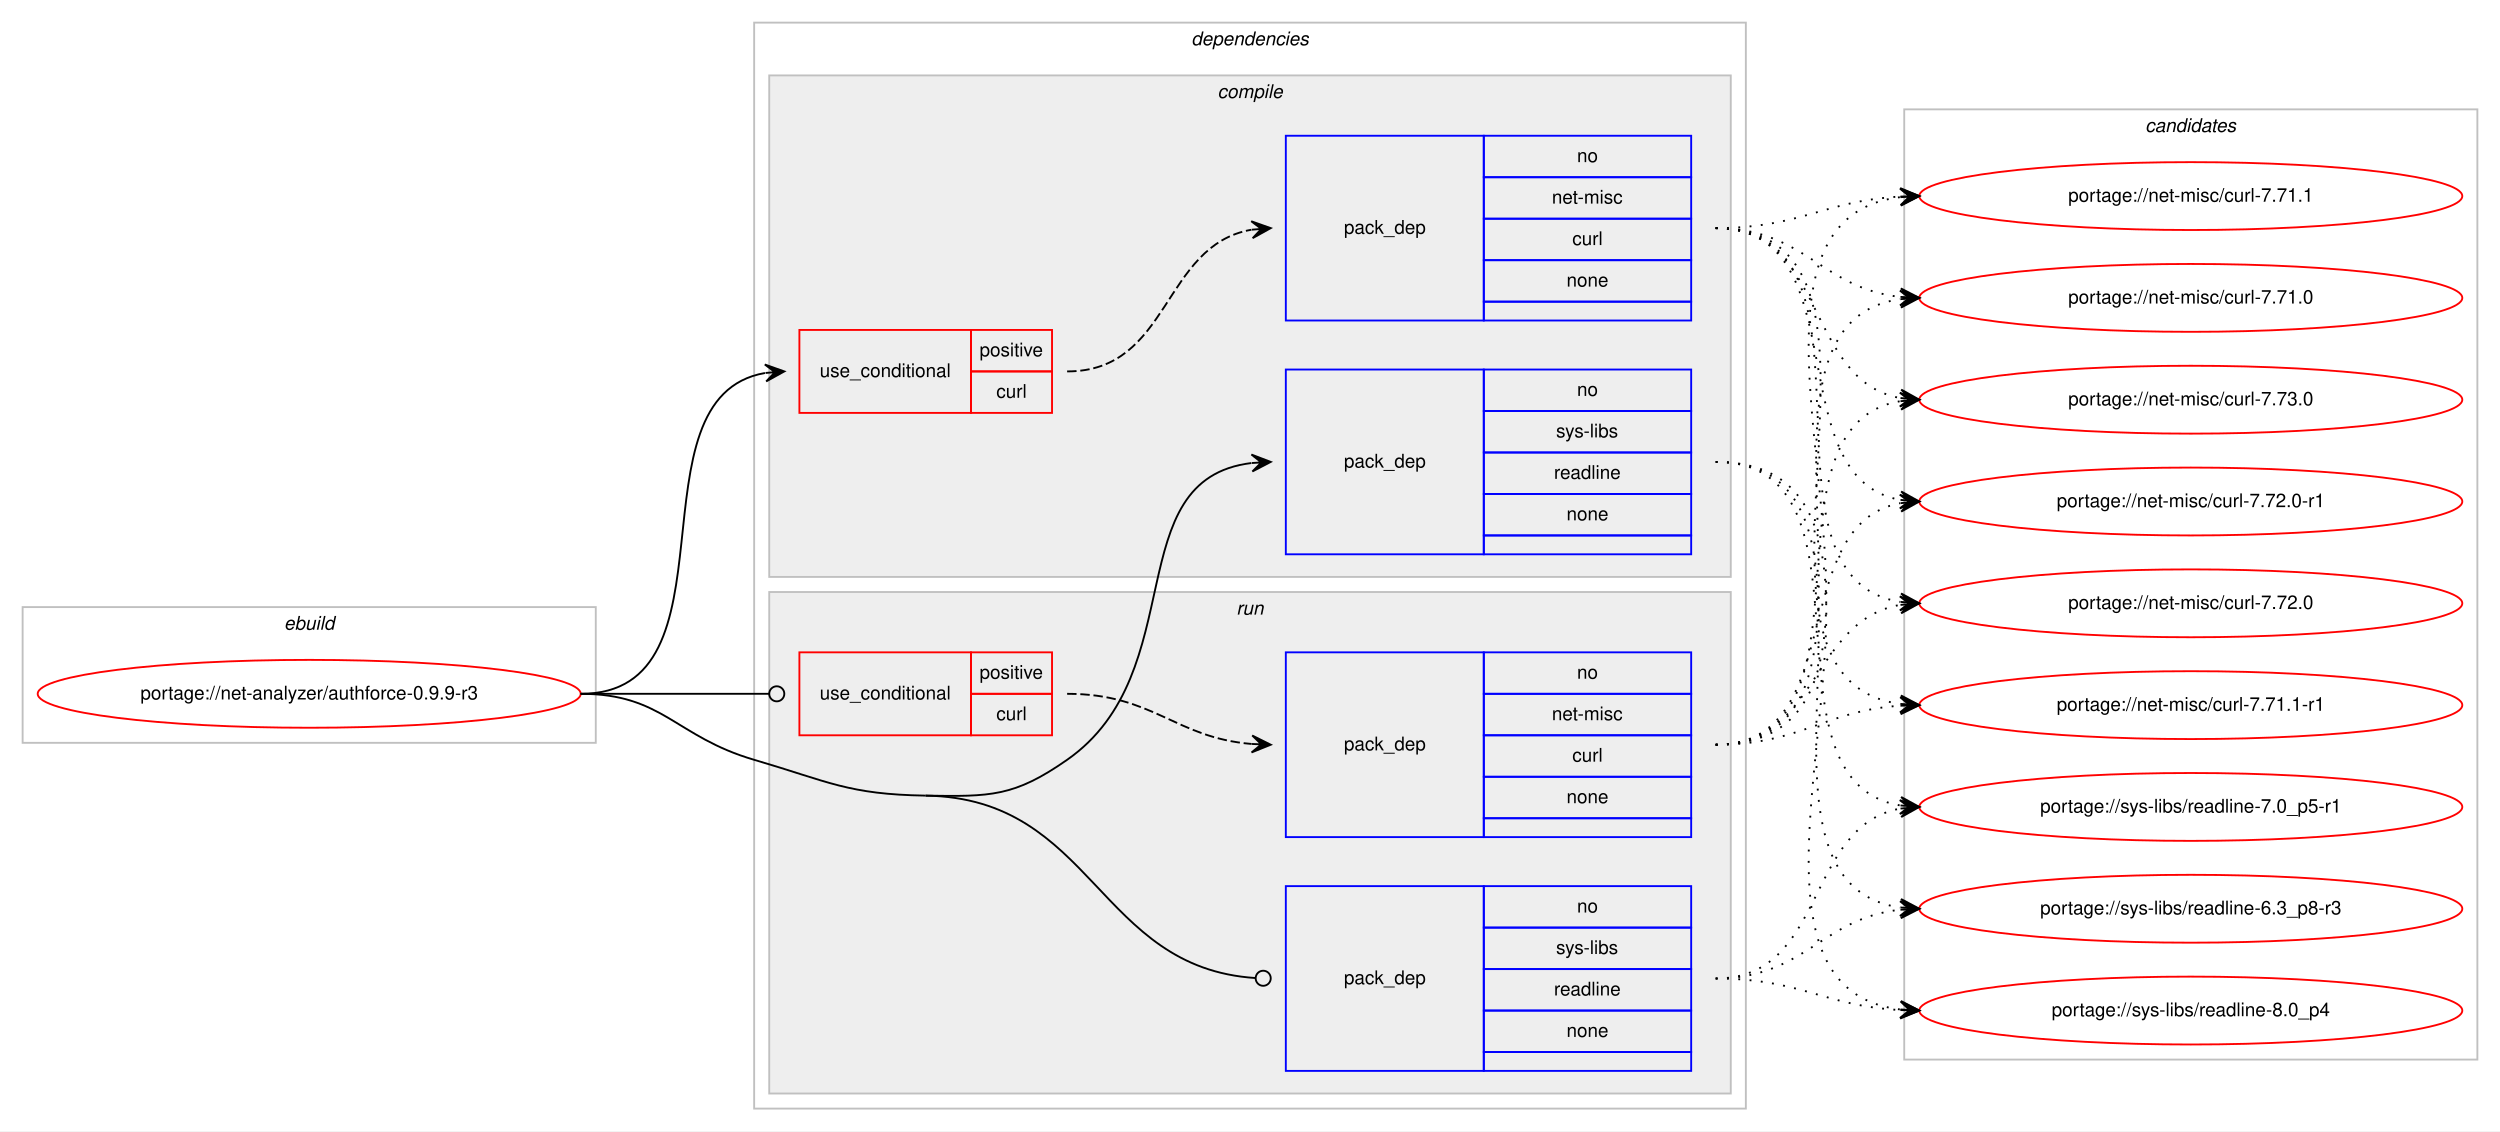
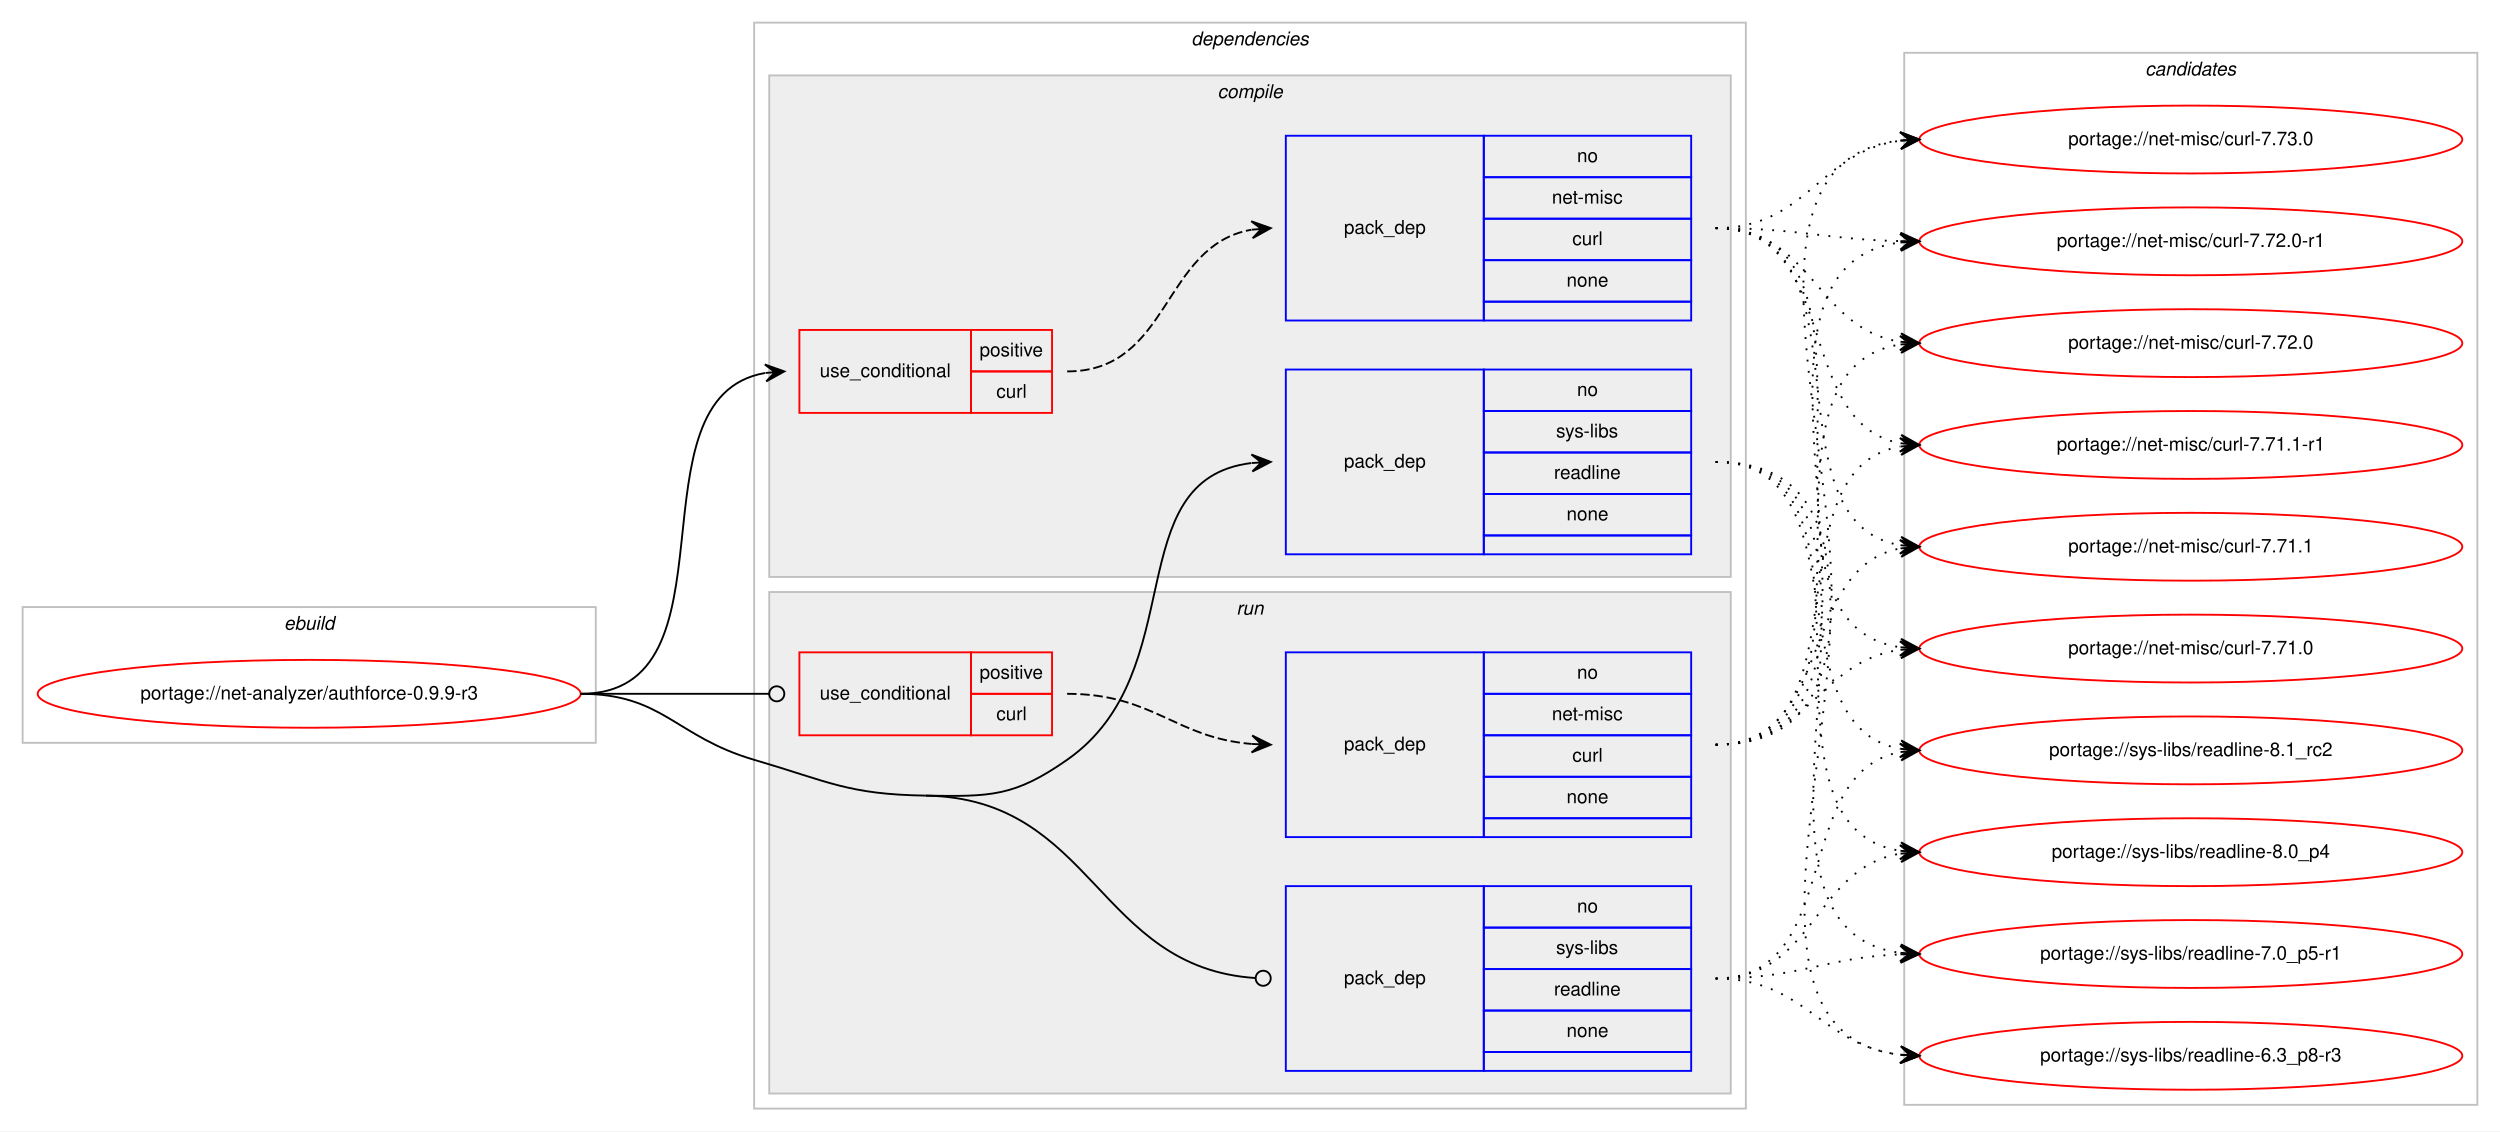
<svg xmlns="http://www.w3.org/2000/svg" xmlns:xlink="http://www.w3.org/1999/xlink" width="1326pt" height="600pt" viewBox="0.00 0.00 1326.00 600.00">
  <g id="graph0" class="graph" transform="scale(1 1) rotate(0) translate(4 596)">
    <polygon fill="#ffffff" stroke="transparent" points="-4,4 -4,-596 1322,-596 1322,4 -4,4" />
    <g id="clust1" class="cluster">
      <polygon fill="none" stroke="#c0c0c0" points="8,-202 8,-274 312,-274 312,-202 8,-202" />
      <text text-anchor="start" x="146.663" y="-262" font-family="Helvetica,sans-Serif" font-style="italic" font-size="10.00" fill="#000000">ebuild</text>
    </g>
    <g id="clust2" class="cluster">
      <polygon fill="none" stroke="#c0c0c0" points="396,-8 396,-584 922,-584 922,-8 396,-8" />
      <text text-anchor="start" x="627.875" y="-572" font-family="Helvetica,sans-Serif" font-style="italic" font-size="10.00" fill="#000000">dependencies</text>
    </g>
    <g id="clust3" class="cluster">
      <polygon fill="#eeeeee" stroke="#c0c0c0" points="404,-290 404,-556 914,-556 914,-290 404,-290" />
      <text text-anchor="start" x="641.778" y="-544" font-family="Helvetica,sans-Serif" font-style="italic" font-size="10.00" fill="#000000">compile</text>
    </g>
    <g id="clust8" class="cluster">
      <polygon fill="#eeeeee" stroke="#c0c0c0" points="404,-16 404,-282 914,-282 914,-16 404,-16" />
      <text text-anchor="start" x="651.777" y="-270" font-family="Helvetica,sans-Serif" font-style="italic" font-size="10.00" fill="#000000">run</text>
    </g>
    <g id="clust12" class="cluster">
-       <polygon fill="none" stroke="#c0c0c0" points="1006,-34 1006,-538 1310,-538 1310,-34 1006,-34" />
-       <text text-anchor="start" x="1133.824" y="-526" font-family="Helvetica,sans-Serif" font-style="italic" font-size="10.00" fill="#000000">candidates</text>
+       <polygon fill="none" stroke="#c0c0c0" points="1006,-10 1006,-568 1310,-568 1310,-10 1006,-10" />
+       <text text-anchor="start" x="1133.824" y="-556" font-family="Helvetica,sans-Serif" font-style="italic" font-size="10.00" fill="#000000">candidates</text>
    </g>
    <g id="node1" class="node">
      <g id="a_node1">
        <a xlink:href="../net-analyzer/authforce-0.9.9-r3.svg" xlink:title="portage://net-analyzer/authforce-0.9.9-r3">
          <ellipse fill="none" stroke="#ff0000" cx="160" cy="-228" rx="144" ry="18" />
          <text text-anchor="middle" x="160" y="-225" font-family="Helvetica,sans-Serif" font-size="10.00" fill="#000000">portage://net-analyzer/authforce-0.9.9-r3</text>
        </a>
      </g>
    </g>
    <g id="node2" class="node">
      <polygon fill="none" stroke="#ff0000" points="420,-377 420,-421 511,-421 511,-377 420,-377" />
      <text text-anchor="start" x="430.767" y="-396" font-family="Helvetica,sans-Serif" font-size="10.00" fill="#000000">use_conditional</text>
      <polygon fill="none" stroke="#ff0000" points="511,-399 511,-421 554,-421 554,-399 511,-399" />
      <text text-anchor="start" x="515.553" y="-407" font-family="Helvetica,sans-Serif" font-size="10.00" fill="#000000">positive</text>
      <polygon fill="none" stroke="#ff0000" points="511,-377 511,-399 554,-399 554,-377 511,-377" />
      <text text-anchor="start" x="524.447" y="-385" font-family="Helvetica,sans-Serif" font-size="10.00" fill="#000000">curl</text>
    </g>
    <g id="edge2" class="edge">
      <path fill="none" stroke="#000000" d="M304,-228C390.202,-228 327.727,-385.26 401.733,-398.161" />
      <polygon fill="#000000" stroke="#000000" points="412,-399 401.666,-402.67 407.017,-398.592 402.033,-398.185 402.033,-398.185 402.033,-398.185 407.017,-398.592 402.4,-393.7 412,-399 412,-399" />
    </g>
    <g id="node4" class="node">
      <polygon fill="none" stroke="#0000ff" points="678,-302 678,-400 783,-400 783,-302 678,-302" />
      <text text-anchor="start" x="708.823" y="-348" font-family="Helvetica,sans-Serif" font-size="10.00" fill="#000000">pack_dep</text>
      <polygon fill="none" stroke="#0000ff" points="783,-378 783,-400 893,-400 893,-378 783,-378" />
      <text text-anchor="start" x="832.441" y="-386" font-family="Helvetica,sans-Serif" font-size="10.00" fill="#000000">no</text>
      <polygon fill="none" stroke="#0000ff" points="783,-356 783,-378 893,-378 893,-356 783,-356" />
      <text text-anchor="start" x="821.337" y="-364" font-family="Helvetica,sans-Serif" font-size="10.00" fill="#000000">sys-libs</text>
      <polygon fill="none" stroke="#0000ff" points="783,-334 783,-356 893,-356 893,-334 783,-334" />
      <text text-anchor="start" x="820.219" y="-342" font-family="Helvetica,sans-Serif" font-size="10.00" fill="#000000">readline</text>
      <polygon fill="none" stroke="#0000ff" points="783,-312 783,-334 893,-334 893,-312 783,-312" />
      <text text-anchor="start" x="826.882" y="-320" font-family="Helvetica,sans-Serif" font-size="10.00" fill="#000000">none</text>
      <polygon fill="none" stroke="#0000ff" points="783,-302 783,-312 893,-312 893,-302 783,-302" />
    </g>
    <g id="edge3" class="edge">
      <path fill="none" stroke="#000000" d="M487,-174C521.382,-173.458 533.809,-173.311 562,-193 628.739,-239.611 588.747,-341.719 659.746,-350.408" />
      <polygon fill="#000000" stroke="#000000" points="670,-351 659.757,-354.916 665.008,-350.712 660.017,-350.424 660.017,-350.424 660.017,-350.424 665.008,-350.712 660.276,-345.931 670,-351 670,-351" />
    </g>
    <g id="node5" class="node">
      <polygon fill="none" stroke="#ff0000" points="420,-206 420,-250 511,-250 511,-206 420,-206" />
      <text text-anchor="start" x="430.767" y="-225" font-family="Helvetica,sans-Serif" font-size="10.00" fill="#000000">use_conditional</text>
      <polygon fill="none" stroke="#ff0000" points="511,-228 511,-250 554,-250 554,-228 511,-228" />
      <text text-anchor="start" x="515.553" y="-236" font-family="Helvetica,sans-Serif" font-size="10.00" fill="#000000">positive</text>
      <polygon fill="none" stroke="#ff0000" points="511,-206 511,-228 554,-228 554,-206 511,-206" />
      <text text-anchor="start" x="524.447" y="-214" font-family="Helvetica,sans-Serif" font-size="10.00" fill="#000000">curl</text>
    </g>
    <g id="edge5" class="edge">
      <path fill="none" stroke="#000000" d="M304,-228C349.188,-228 362.47,-228 403.919,-228" />
      <ellipse fill="none" stroke="#000000" cx="408" cy="-228" rx="4" ry="4" />
    </g>
    <g id="node7" class="node">
      <polygon fill="none" stroke="#0000ff" points="678,-28 678,-126 783,-126 783,-28 678,-28" />
      <text text-anchor="start" x="708.823" y="-74" font-family="Helvetica,sans-Serif" font-size="10.00" fill="#000000">pack_dep</text>
      <polygon fill="none" stroke="#0000ff" points="783,-104 783,-126 893,-126 893,-104 783,-104" />
      <text text-anchor="start" x="832.441" y="-112" font-family="Helvetica,sans-Serif" font-size="10.00" fill="#000000">no</text>
      <polygon fill="none" stroke="#0000ff" points="783,-82 783,-104 893,-104 893,-82 783,-82" />
      <text text-anchor="start" x="821.337" y="-90" font-family="Helvetica,sans-Serif" font-size="10.00" fill="#000000">sys-libs</text>
      <polygon fill="none" stroke="#0000ff" points="783,-60 783,-82 893,-82 893,-60 783,-60" />
      <text text-anchor="start" x="820.219" y="-68" font-family="Helvetica,sans-Serif" font-size="10.00" fill="#000000">readline</text>
      <polygon fill="none" stroke="#0000ff" points="783,-38 783,-60 893,-60 893,-38 783,-38" />
      <text text-anchor="start" x="826.882" y="-46" font-family="Helvetica,sans-Serif" font-size="10.00" fill="#000000">none</text>
      <polygon fill="none" stroke="#0000ff" points="783,-28 783,-38 893,-38 893,-28 783,-28" />
    </g>
    <g id="edge6" class="edge">
      <path fill="none" stroke="#000000" d="M487,-174C576.255,-172.592 577.928,-82.699 661.891,-77.257" />
      <ellipse fill="none" stroke="#000000" cx="666.002" cy="-77.127" rx="4" ry="4" />
      <path fill="none" stroke="#000000" d="M304,-228C347.748,-228 354.013,-205.287 396,-193 435.654,-181.396 445.688,-174.652 487,-174" />
    </g>
    <g id="node3" class="node">
      <polygon fill="none" stroke="#0000ff" points="678,-426 678,-524 783,-524 783,-426 678,-426" />
      <text text-anchor="start" x="708.823" y="-472" font-family="Helvetica,sans-Serif" font-size="10.00" fill="#000000">pack_dep</text>
      <polygon fill="none" stroke="#0000ff" points="783,-502 783,-524 893,-524 893,-502 783,-502" />
      <text text-anchor="start" x="832.441" y="-510" font-family="Helvetica,sans-Serif" font-size="10.00" fill="#000000">no</text>
      <polygon fill="none" stroke="#0000ff" points="783,-480 783,-502 893,-502 893,-480 783,-480" />
      <text text-anchor="start" x="819.113" y="-488" font-family="Helvetica,sans-Serif" font-size="10.00" fill="#000000">net-misc</text>
      <polygon fill="none" stroke="#0000ff" points="783,-458 783,-480 893,-480 893,-458 783,-458" />
      <text text-anchor="start" x="829.947" y="-466" font-family="Helvetica,sans-Serif" font-size="10.00" fill="#000000">curl</text>
      <polygon fill="none" stroke="#0000ff" points="783,-436 783,-458 893,-458 893,-436 783,-436" />
      <text text-anchor="start" x="826.882" y="-444" font-family="Helvetica,sans-Serif" font-size="10.00" fill="#000000">none</text>
      <polygon fill="none" stroke="#0000ff" points="783,-426 783,-436 893,-436 893,-426 783,-426" />
    </g>
    <g id="edge1" class="edge">
      <path fill="none" stroke="#000000" stroke-dasharray="5,2" d="M562,-399C617.025,-399 612.214,-465.797 659.76,-474.147" />
      <polygon fill="#000000" stroke="#000000" points="670,-475 659.661,-478.654 665.017,-474.585 660.035,-474.169 660.035,-474.169 660.035,-474.169 665.017,-474.585 660.408,-469.685 670,-475 670,-475" />
    </g>
    <g id="node8" class="node">
      <g id="a_node8">
        <a xlink:href="../net-misc/curl-7.73.0.svg" xlink:title="portage://net-misc/curl-7.73.0">
-           <ellipse fill="none" stroke="#ff0000" cx="1158" cy="-384" rx="144" ry="18" />
-           <text text-anchor="middle" x="1158" y="-381" font-family="Helvetica,sans-Serif" font-size="10.00" fill="#000000">portage://net-misc/curl-7.73.0</text>
+           <ellipse fill="none" stroke="#ff0000" cx="1158" cy="-522" rx="144" ry="18" />
+           <text text-anchor="middle" x="1158" y="-519" font-family="Helvetica,sans-Serif" font-size="10.00" fill="#000000">portage://net-misc/curl-7.73.0</text>
        </a>
      </g>
    </g>
    <g id="edge7" class="edge">
-       <path fill="none" stroke="#000000" stroke-dasharray="1,5" d="M906,-475C965.09,-475 953.012,-394.352 1003.761,-384.901" />
-       <polygon fill="#000000" stroke="#000000" points="1014,-384 1004.433,-389.359 1009.019,-384.438 1004.038,-384.876 1004.038,-384.876 1004.038,-384.876 1009.019,-384.438 1003.644,-380.394 1014,-384 1014,-384" />
+       <path fill="none" stroke="#000000" stroke-dasharray="1,5" d="M906,-475C954.77,-475 960.971,-515.794 1003.921,-521.371" />
+       <polygon fill="#000000" stroke="#000000" points="1014,-522 1003.739,-525.869 1009.01,-521.689 1004.019,-521.377 1004.019,-521.377 1004.019,-521.377 1009.01,-521.689 1004.3,-516.886 1014,-522 1014,-522" />
    </g>
    <g id="node9" class="node">
      <g id="a_node9">
        <a xlink:href="../net-misc/curl-7.72.0-r1.svg" xlink:title="portage://net-misc/curl-7.72.0-r1">
-           <ellipse fill="none" stroke="#ff0000" cx="1158" cy="-330" rx="144" ry="18" />
-           <text text-anchor="middle" x="1158" y="-327" font-family="Helvetica,sans-Serif" font-size="10.00" fill="#000000">portage://net-misc/curl-7.72.0-r1</text>
+           <ellipse fill="none" stroke="#ff0000" cx="1158" cy="-468" rx="144" ry="18" />
+           <text text-anchor="middle" x="1158" y="-465" font-family="Helvetica,sans-Serif" font-size="10.00" fill="#000000">portage://net-misc/curl-7.72.0-r1</text>
        </a>
      </g>
    </g>
    <g id="edge8" class="edge">
-       <path fill="none" stroke="#000000" stroke-dasharray="1,5" d="M906,-475C982.746,-475 938.111,-342.735 1003.952,-330.851" />
-       <polygon fill="#000000" stroke="#000000" points="1014,-330 1004.416,-335.329 1009.018,-330.422 1004.036,-330.844 1004.036,-330.844 1004.036,-330.844 1009.018,-330.422 1003.656,-326.361 1014,-330 1014,-330" />
+       <path fill="none" stroke="#000000" stroke-dasharray="1,5" d="M906,-475C950.531,-475 963.948,-469 1003.86,-468.11" />
+       <polygon fill="#000000" stroke="#000000" points="1014,-468 1004.049,-472.608 1009,-468.054 1004.001,-468.108 1004.001,-468.108 1004.001,-468.108 1009,-468.054 1003.952,-463.609 1014,-468 1014,-468" />
    </g>
    <g id="node10" class="node">
      <g id="a_node10">
        <a xlink:href="../net-misc/curl-7.72.0.svg" xlink:title="portage://net-misc/curl-7.72.0">
-           <ellipse fill="none" stroke="#ff0000" cx="1158" cy="-276" rx="144" ry="18" />
-           <text text-anchor="middle" x="1158" y="-273" font-family="Helvetica,sans-Serif" font-size="10.00" fill="#000000">portage://net-misc/curl-7.72.0</text>
+           <ellipse fill="none" stroke="#ff0000" cx="1158" cy="-414" rx="144" ry="18" />
+           <text text-anchor="middle" x="1158" y="-411" font-family="Helvetica,sans-Serif" font-size="10.00" fill="#000000">portage://net-misc/curl-7.72.0</text>
        </a>
      </g>
    </g>
    <g id="edge9" class="edge">
-       <path fill="none" stroke="#000000" stroke-dasharray="1,5" d="M906,-475C1002.994,-475 919.856,-290.121 1003.833,-276.761" />
-       <polygon fill="#000000" stroke="#000000" points="1014,-276 1004.364,-281.234 1009.014,-276.373 1004.028,-276.746 1004.028,-276.746 1004.028,-276.746 1009.014,-276.373 1003.692,-272.259 1014,-276 1014,-276" />
+       <path fill="none" stroke="#000000" stroke-dasharray="1,5" d="M906,-475C957.574,-475 958.925,-421.61 1004.025,-414.728" />
+       <polygon fill="#000000" stroke="#000000" points="1014,-414 1004.354,-419.216 1009.013,-414.364 1004.027,-414.728 1004.027,-414.728 1004.027,-414.728 1009.013,-414.364 1003.699,-410.24 1014,-414 1014,-414" />
    </g>
    <g id="node11" class="node">
      <g id="a_node11">
        <a xlink:href="../net-misc/curl-7.71.1-r1.svg" xlink:title="portage://net-misc/curl-7.71.1-r1">
-           <ellipse fill="none" stroke="#ff0000" cx="1158" cy="-222" rx="144" ry="18" />
-           <text text-anchor="middle" x="1158" y="-219" font-family="Helvetica,sans-Serif" font-size="10.00" fill="#000000">portage://net-misc/curl-7.71.1-r1</text>
+           <ellipse fill="none" stroke="#ff0000" cx="1158" cy="-360" rx="144" ry="18" />
+           <text text-anchor="middle" x="1158" y="-357" font-family="Helvetica,sans-Serif" font-size="10.00" fill="#000000">portage://net-misc/curl-7.71.1-r1</text>
        </a>
      </g>
    </g>
    <g id="edge10" class="edge">
-       <path fill="none" stroke="#000000" stroke-dasharray="1,5" d="M906,-475C1024.679,-475 899.516,-236.607 1003.908,-222.639" />
-       <polygon fill="#000000" stroke="#000000" points="1014,-222 1004.304,-227.123 1009.01,-222.316 1004.02,-222.632 1004.02,-222.632 1004.02,-222.632 1009.01,-222.316 1003.736,-218.141 1014,-222 1014,-222" />
+       <path fill="none" stroke="#000000" stroke-dasharray="1,5" d="M906,-475C972.419,-475 946.998,-371.809 1003.731,-360.926" />
+       <polygon fill="#000000" stroke="#000000" points="1014,-360 1004.444,-365.38 1009.02,-360.449 1004.04,-360.898 1004.04,-360.898 1004.04,-360.898 1009.02,-360.449 1003.636,-356.416 1014,-360 1014,-360" />
    </g>
    <g id="node12" class="node">
      <g id="a_node12">
        <a xlink:href="../net-misc/curl-7.71.1.svg" xlink:title="portage://net-misc/curl-7.71.1">
-           <ellipse fill="none" stroke="#ff0000" cx="1158" cy="-492" rx="144" ry="18" />
-           <text text-anchor="middle" x="1158" y="-489" font-family="Helvetica,sans-Serif" font-size="10.00" fill="#000000">portage://net-misc/curl-7.71.1</text>
+           <ellipse fill="none" stroke="#ff0000" cx="1158" cy="-306" rx="144" ry="18" />
+           <text text-anchor="middle" x="1158" y="-303" font-family="Helvetica,sans-Serif" font-size="10.00" fill="#000000">portage://net-misc/curl-7.71.1</text>
        </a>
      </g>
    </g>
    <g id="edge11" class="edge">
-       <path fill="none" stroke="#000000" stroke-dasharray="1,5" d="M906,-475C950.985,-475 963.595,-489.57 1003.774,-491.733" />
-       <polygon fill="#000000" stroke="#000000" points="1014,-492 1003.886,-496.237 1009.002,-491.869 1004.003,-491.739 1004.003,-491.739 1004.003,-491.739 1009.002,-491.869 1004.121,-487.24 1014,-492 1014,-492" />
+       <path fill="none" stroke="#000000" stroke-dasharray="1,5" d="M906,-475C991.482,-475 930.358,-319.579 1003.814,-306.83" />
+       <polygon fill="#000000" stroke="#000000" points="1014,-306 1004.398,-311.297 1009.016,-306.406 1004.033,-306.812 1004.033,-306.812 1004.033,-306.812 1009.016,-306.406 1003.668,-302.327 1014,-306 1014,-306" />
    </g>
    <g id="node13" class="node">
      <g id="a_node13">
        <a xlink:href="../net-misc/curl-7.71.0.svg" xlink:title="portage://net-misc/curl-7.71.0">
-           <ellipse fill="none" stroke="#ff0000" cx="1158" cy="-438" rx="144" ry="18" />
-           <text text-anchor="middle" x="1158" y="-435" font-family="Helvetica,sans-Serif" font-size="10.00" fill="#000000">portage://net-misc/curl-7.71.0</text>
+           <ellipse fill="none" stroke="#ff0000" cx="1158" cy="-252" rx="144" ry="18" />
+           <text text-anchor="middle" x="1158" y="-249" font-family="Helvetica,sans-Serif" font-size="10.00" fill="#000000">portage://net-misc/curl-7.71.0</text>
        </a>
      </g>
    </g>
    <g id="edge12" class="edge">
-       <path fill="none" stroke="#000000" stroke-dasharray="1,5" d="M906,-475C953.171,-475 962.125,-443.02 1003.922,-438.523" />
-       <polygon fill="#000000" stroke="#000000" points="1014,-438 1004.247,-443.012 1009.007,-438.259 1004.013,-438.518 1004.013,-438.518 1004.013,-438.518 1009.007,-438.259 1003.78,-434.024 1014,-438 1014,-438" />
+       <path fill="none" stroke="#000000" stroke-dasharray="1,5" d="M906,-475C1012.466,-475 911.086,-266.563 1003.75,-252.721" />
+       <polygon fill="#000000" stroke="#000000" points="1014,-252 1004.341,-257.191 1009.012,-252.351 1004.025,-252.702 1004.025,-252.702 1004.025,-252.702 1009.012,-252.351 1003.709,-248.213 1014,-252 1014,-252" />
    </g>
    <g id="node14" class="node">
      <g id="a_node14">
-         <a xlink:href="../sys-libs/readline-8.0_p4.svg" xlink:title="portage://sys-libs/readline-8.0_p4">
-           <ellipse fill="none" stroke="#ff0000" cx="1158" cy="-60" rx="144" ry="18" />
-           <text text-anchor="middle" x="1158" y="-57" font-family="Helvetica,sans-Serif" font-size="10.00" fill="#000000">portage://sys-libs/readline-8.0_p4</text>
+         <a xlink:href="../sys-libs/readline-8.1_rc2.svg" xlink:title="portage://sys-libs/readline-8.1_rc2">
+           <ellipse fill="none" stroke="#ff0000" cx="1158" cy="-198" rx="144" ry="18" />
+           <text text-anchor="middle" x="1158" y="-195" font-family="Helvetica,sans-Serif" font-size="10.00" fill="#000000">portage://sys-libs/readline-8.1_rc2</text>
        </a>
      </g>
    </g>
    <g id="edge13" class="edge">
-       <path fill="none" stroke="#000000" stroke-dasharray="1,5" d="M906,-351C1040.316,-351 884.688,-75.143 1003.714,-60.596" />
-       <polygon fill="#000000" stroke="#000000" points="1014,-60 1004.277,-65.071 1009.008,-60.289 1004.017,-60.579 1004.017,-60.579 1004.017,-60.579 1009.008,-60.289 1003.756,-56.086 1014,-60 1014,-60" />
+       <path fill="none" stroke="#000000" stroke-dasharray="1,5" d="M906,-351C985.658,-351 935.529,-210.866 1004.033,-198.823" />
+       <polygon fill="#000000" stroke="#000000" points="1014,-198 1004.404,-203.308 1009.017,-198.412 1004.034,-198.823 1004.034,-198.823 1004.034,-198.823 1009.017,-198.412 1003.663,-194.339 1014,-198 1014,-198" />
    </g>
    <g id="node15" class="node">
      <g id="a_node15">
-         <a xlink:href="../sys-libs/readline-7.0_p5-r1.svg" xlink:title="portage://sys-libs/readline-7.0_p5-r1">
-           <ellipse fill="none" stroke="#ff0000" cx="1158" cy="-168" rx="144" ry="18" />
-           <text text-anchor="middle" x="1158" y="-165" font-family="Helvetica,sans-Serif" font-size="10.00" fill="#000000">portage://sys-libs/readline-7.0_p5-r1</text>
+         <a xlink:href="../sys-libs/readline-8.0_p4.svg" xlink:title="portage://sys-libs/readline-8.0_p4">
+           <ellipse fill="none" stroke="#ff0000" cx="1158" cy="-144" rx="144" ry="18" />
+           <text text-anchor="middle" x="1158" y="-141" font-family="Helvetica,sans-Serif" font-size="10.00" fill="#000000">portage://sys-libs/readline-8.0_p4</text>
        </a>
      </g>
    </g>
    <g id="edge14" class="edge">
-       <path fill="none" stroke="#000000" stroke-dasharray="1,5" d="M906,-351C996.752,-351 925.61,-182.018 1003.714,-168.816" />
-       <polygon fill="#000000" stroke="#000000" points="1014,-168 1004.387,-173.277 1009.016,-168.395 1004.031,-168.791 1004.031,-168.791 1004.031,-168.791 1009.016,-168.395 1003.675,-164.305 1014,-168 1014,-168" />
+       <path fill="none" stroke="#000000" stroke-dasharray="1,5" d="M906,-351C1006.121,-351 916.979,-158.299 1003.792,-144.75" />
+       <polygon fill="#000000" stroke="#000000" points="1014,-144 1004.356,-149.22 1009.013,-144.366 1004.027,-144.732 1004.027,-144.732 1004.027,-144.732 1009.013,-144.366 1003.697,-140.244 1014,-144 1014,-144" />
    </g>
    <g id="node16" class="node">
      <g id="a_node16">
+         <a xlink:href="../sys-libs/readline-7.0_p5-r1.svg" xlink:title="portage://sys-libs/readline-7.0_p5-r1">
+           <ellipse fill="none" stroke="#ff0000" cx="1158" cy="-90" rx="144" ry="18" />
+           <text text-anchor="middle" x="1158" y="-87" font-family="Helvetica,sans-Serif" font-size="10.00" fill="#000000">portage://sys-libs/readline-7.0_p5-r1</text>
+         </a>
+       </g>
+     </g>
+     <g id="edge15" class="edge">
+       <path fill="none" stroke="#000000" stroke-dasharray="1,5" d="M906,-351C1027.984,-351 896.35,-104.574 1003.968,-90.616" />
+       <polygon fill="#000000" stroke="#000000" points="1014,-90 1004.295,-95.105 1009.009,-90.307 1004.019,-90.613 1004.019,-90.613 1004.019,-90.613 1009.009,-90.307 1003.743,-86.122 1014,-90 1014,-90" />
+     </g>
+     <g id="node17" class="node">
+       <g id="a_node17">
        <a xlink:href="../sys-libs/readline-6.3_p8-r3.svg" xlink:title="portage://sys-libs/readline-6.3_p8-r3">
-           <ellipse fill="none" stroke="#ff0000" cx="1158" cy="-114" rx="144" ry="18" />
-           <text text-anchor="middle" x="1158" y="-111" font-family="Helvetica,sans-Serif" font-size="10.00" fill="#000000">portage://sys-libs/readline-6.3_p8-r3</text>
-         </a>
-       </g>
-     </g>
-     <g id="edge15" class="edge">
-       <path fill="none" stroke="#000000" stroke-dasharray="1,5" d="M906,-351C1018.137,-351 905.731,-128.581 1003.834,-114.68" />
-       <polygon fill="#000000" stroke="#000000" points="1014,-114 1004.323,-119.157 1009.011,-114.334 1004.022,-114.667 1004.022,-114.667 1004.022,-114.667 1009.011,-114.334 1003.722,-110.177 1014,-114 1014,-114" />
+           <ellipse fill="none" stroke="#ff0000" cx="1158" cy="-36" rx="144" ry="18" />
+           <text text-anchor="middle" x="1158" y="-33" font-family="Helvetica,sans-Serif" font-size="10.00" fill="#000000">portage://sys-libs/readline-6.3_p8-r3</text>
+         </a>
+       </g>
+     </g>
+     <g id="edge16" class="edge">
+       <path fill="none" stroke="#000000" stroke-dasharray="1,5" d="M906,-351C1050.387,-351 874.979,-51.193 1003.751,-36.554" />
+       <polygon fill="#000000" stroke="#000000" points="1014,-36 1004.258,-41.033 1009.007,-36.27 1004.015,-36.54 1004.015,-36.54 1004.015,-36.54 1009.007,-36.27 1003.772,-32.047 1014,-36 1014,-36" />
    </g>
    <g id="node6" class="node">
      <polygon fill="none" stroke="#0000ff" points="678,-152 678,-250 783,-250 783,-152 678,-152" />
      <text text-anchor="start" x="708.823" y="-198" font-family="Helvetica,sans-Serif" font-size="10.00" fill="#000000">pack_dep</text>
      <polygon fill="none" stroke="#0000ff" points="783,-228 783,-250 893,-250 893,-228 783,-228" />
      <text text-anchor="start" x="832.441" y="-236" font-family="Helvetica,sans-Serif" font-size="10.00" fill="#000000">no</text>
      <polygon fill="none" stroke="#0000ff" points="783,-206 783,-228 893,-228 893,-206 783,-206" />
      <text text-anchor="start" x="819.113" y="-214" font-family="Helvetica,sans-Serif" font-size="10.00" fill="#000000">net-misc</text>
      <polygon fill="none" stroke="#0000ff" points="783,-184 783,-206 893,-206 893,-184 783,-184" />
      <text text-anchor="start" x="829.947" y="-192" font-family="Helvetica,sans-Serif" font-size="10.00" fill="#000000">curl</text>
      <polygon fill="none" stroke="#0000ff" points="783,-162 783,-184 893,-184 893,-162 783,-162" />
      <text text-anchor="start" x="826.882" y="-170" font-family="Helvetica,sans-Serif" font-size="10.00" fill="#000000">none</text>
      <polygon fill="none" stroke="#0000ff" points="783,-152 783,-162 893,-162 893,-152 783,-152" />
    </g>
    <g id="edge4" class="edge">
      <path fill="none" stroke="#000000" stroke-dasharray="5,2" d="M562,-228C607.902,-228 619.004,-204.761 659.876,-201.403" />
      <polygon fill="#000000" stroke="#000000" points="670,-201 660.187,-205.894 665.004,-201.199 660.008,-201.398 660.008,-201.398 660.008,-201.398 665.004,-201.199 659.829,-196.901 670,-201 670,-201" />
    </g>
-     <g id="edge16" class="edge">
-       <path fill="none" stroke="#000000" stroke-dasharray="1,5" d="M906,-201C996.752,-201 925.61,-369.982 1003.714,-383.184" />
-       <polygon fill="#000000" stroke="#000000" points="1014,-384 1003.675,-387.695 1009.016,-383.605 1004.031,-383.209 1004.031,-383.209 1004.031,-383.209 1009.016,-383.605 1004.387,-378.723 1014,-384 1014,-384" />
-     </g>
    <g id="edge17" class="edge">
-       <path fill="none" stroke="#000000" stroke-dasharray="1,5" d="M906,-201C977.123,-201 943.006,-317.71 1003.852,-329.107" />
-       <polygon fill="#000000" stroke="#000000" points="1014,-330 1003.644,-333.606 1009.019,-329.562 1004.038,-329.124 1004.038,-329.124 1004.038,-329.124 1009.019,-329.562 1004.433,-324.641 1014,-330 1014,-330" />
+       <path fill="none" stroke="#000000" stroke-dasharray="1,5" d="M906,-201C1052.997,-201 872.336,-507.13 1003.974,-521.479" />
+       <polygon fill="#000000" stroke="#000000" points="1014,-522 1003.78,-525.975 1009.007,-521.741 1004.014,-521.481 1004.014,-521.481 1004.014,-521.481 1009.007,-521.741 1004.247,-516.987 1014,-522 1014,-522" />
    </g>
    <g id="edge18" class="edge">
-       <path fill="none" stroke="#000000" stroke-dasharray="1,5" d="M906,-201C960.787,-201 956.408,-266.918 1003.799,-275.158" />
-       <polygon fill="#000000" stroke="#000000" points="1014,-276 1003.664,-279.662 1009.017,-275.589 1004.034,-275.177 1004.034,-275.177 1004.034,-275.177 1009.017,-275.589 1004.404,-270.692 1014,-276 1014,-276" />
+       <path fill="none" stroke="#000000" stroke-dasharray="1,5" d="M906,-201C1030.382,-201 894.155,-453.091 1003.776,-467.37" />
+       <polygon fill="#000000" stroke="#000000" points="1014,-468 1003.742,-471.876 1009.01,-467.692 1004.019,-467.385 1004.019,-467.385 1004.019,-467.385 1009.01,-467.692 1004.296,-462.893 1014,-468 1014,-468" />
    </g>
    <g id="edge19" class="edge">
-       <path fill="none" stroke="#000000" stroke-dasharray="1,5" d="M906,-201C951.365,-201 963.424,-219.075 1003.976,-221.687" />
-       <polygon fill="#000000" stroke="#000000" points="1014,-222 1003.864,-226.185 1009.002,-221.844 1004.005,-221.688 1004.005,-221.688 1004.005,-221.688 1009.002,-221.844 1004.145,-217.19 1014,-222 1014,-222" />
+       <path fill="none" stroke="#000000" stroke-dasharray="1,5" d="M906,-201C1008.513,-201 914.742,-399.688 1003.837,-413.271" />
+       <polygon fill="#000000" stroke="#000000" points="1014,-414 1003.703,-417.772 1009.013,-413.642 1004.026,-413.284 1004.026,-413.284 1004.026,-413.284 1009.013,-413.642 1004.348,-408.796 1014,-414 1014,-414" />
    </g>
    <g id="edge20" class="edge">
-       <path fill="none" stroke="#000000" stroke-dasharray="1,5" d="M906,-201C1040.316,-201 884.688,-476.857 1003.714,-491.404" />
-       <polygon fill="#000000" stroke="#000000" points="1014,-492 1003.756,-495.914 1009.008,-491.711 1004.017,-491.421 1004.017,-491.421 1004.017,-491.421 1009.008,-491.711 1004.277,-486.929 1014,-492 1014,-492" />
+       <path fill="none" stroke="#000000" stroke-dasharray="1,5" d="M906,-201C987.756,-201 933.701,-346.63 1003.786,-359.144" />
+       <polygon fill="#000000" stroke="#000000" points="1014,-360 1003.659,-363.65 1009.017,-359.583 1004.035,-359.165 1004.035,-359.165 1004.035,-359.165 1009.017,-359.583 1004.41,-354.681 1014,-360 1014,-360" />
    </g>
    <g id="edge21" class="edge">
-       <path fill="none" stroke="#000000" stroke-dasharray="1,5" d="M906,-201C1018.137,-201 905.731,-423.419 1003.834,-437.32" />
-       <polygon fill="#000000" stroke="#000000" points="1014,-438 1003.722,-441.823 1009.011,-437.666 1004.022,-437.333 1004.022,-437.333 1004.022,-437.333 1009.011,-437.666 1004.323,-432.843 1014,-438 1014,-438" />
+       <path fill="none" stroke="#000000" stroke-dasharray="1,5" d="M906,-201C969.285,-201 949.608,-294.83 1003.819,-305.092" />
+       <polygon fill="#000000" stroke="#000000" points="1014,-306 1003.64,-309.594 1009.02,-305.556 1004.039,-305.112 1004.039,-305.112 1004.039,-305.112 1009.02,-305.556 1004.439,-300.63 1014,-306 1014,-306" />
    </g>
    <g id="edge22" class="edge">
-       <path fill="none" stroke="#000000" stroke-dasharray="1,5" d="M906,-77C950.985,-77 963.595,-62.43 1003.774,-60.267" />
-       <polygon fill="#000000" stroke="#000000" points="1014,-60 1004.121,-64.76 1009.002,-60.131 1004.003,-60.261 1004.003,-60.261 1004.003,-60.261 1009.002,-60.131 1003.886,-55.763 1014,-60 1014,-60" />
+       <path fill="none" stroke="#000000" stroke-dasharray="1,5" d="M906,-201C955.454,-201 960.427,-245.266 1003.8,-251.318" />
+       <polygon fill="#000000" stroke="#000000" points="1014,-252 1003.722,-255.822 1009.011,-251.666 1004.022,-251.332 1004.022,-251.332 1004.022,-251.332 1009.011,-251.666 1004.323,-246.843 1014,-252 1014,-252" />
    </g>
    <g id="edge23" class="edge">
-       <path fill="none" stroke="#000000" stroke-dasharray="1,5" d="M906,-77C965.09,-77 953.012,-157.648 1003.761,-167.099" />
-       <polygon fill="#000000" stroke="#000000" points="1014,-168 1003.644,-171.606 1009.019,-167.562 1004.038,-167.124 1004.038,-167.124 1004.038,-167.124 1009.019,-167.562 1004.433,-162.641 1014,-168 1014,-168" />
+       <path fill="none" stroke="#000000" stroke-dasharray="1,5" d="M906,-77C974.423,-77 945.311,-186.023 1003.828,-197.096" />
+       <polygon fill="#000000" stroke="#000000" points="1014,-198 1003.641,-201.597 1009.02,-197.557 1004.039,-197.114 1004.039,-197.114 1004.039,-197.114 1009.02,-197.557 1004.438,-192.632 1014,-198 1014,-198" />
    </g>
    <g id="edge24" class="edge">
-       <path fill="none" stroke="#000000" stroke-dasharray="1,5" d="M906,-77C953.171,-77 962.125,-108.98 1003.922,-113.477" />
-       <polygon fill="#000000" stroke="#000000" points="1014,-114 1003.78,-117.975 1009.007,-113.741 1004.013,-113.482 1004.013,-113.482 1004.013,-113.482 1009.007,-113.741 1004.247,-108.988 1014,-114 1014,-114" />
+       <path fill="none" stroke="#000000" stroke-dasharray="1,5" d="M906,-77C958.846,-77 957.899,-135.642 1003.811,-143.201" />
+       <polygon fill="#000000" stroke="#000000" points="1014,-144 1003.679,-147.704 1009.015,-143.609 1004.031,-143.218 1004.031,-143.218 1004.031,-143.218 1009.015,-143.609 1004.383,-138.732 1014,-144 1014,-144" />
+     </g>
+     <g id="edge25" class="edge">
+       <path fill="none" stroke="#000000" stroke-dasharray="1,5" d="M906,-77C950.758,-77 963.771,-88.142 1003.817,-89.796" />
+       <polygon fill="#000000" stroke="#000000" points="1014,-90 1003.912,-94.299 1009.001,-89.9 1004.002,-89.799 1004.002,-89.799 1004.002,-89.799 1009.001,-89.9 1004.092,-85.3 1014,-90 1014,-90" />
+     </g>
+     <g id="edge26" class="edge">
+       <path fill="none" stroke="#000000" stroke-dasharray="1,5" d="M906,-77C953.732,-77 961.683,-41.563 1003.821,-36.58" />
+       <polygon fill="#000000" stroke="#000000" points="1014,-36 1004.272,-41.061 1009.008,-36.284 1004.016,-36.569 1004.016,-36.569 1004.016,-36.569 1009.008,-36.284 1003.76,-32.076 1014,-36 1014,-36" />
    </g>
  </g>
</svg>
